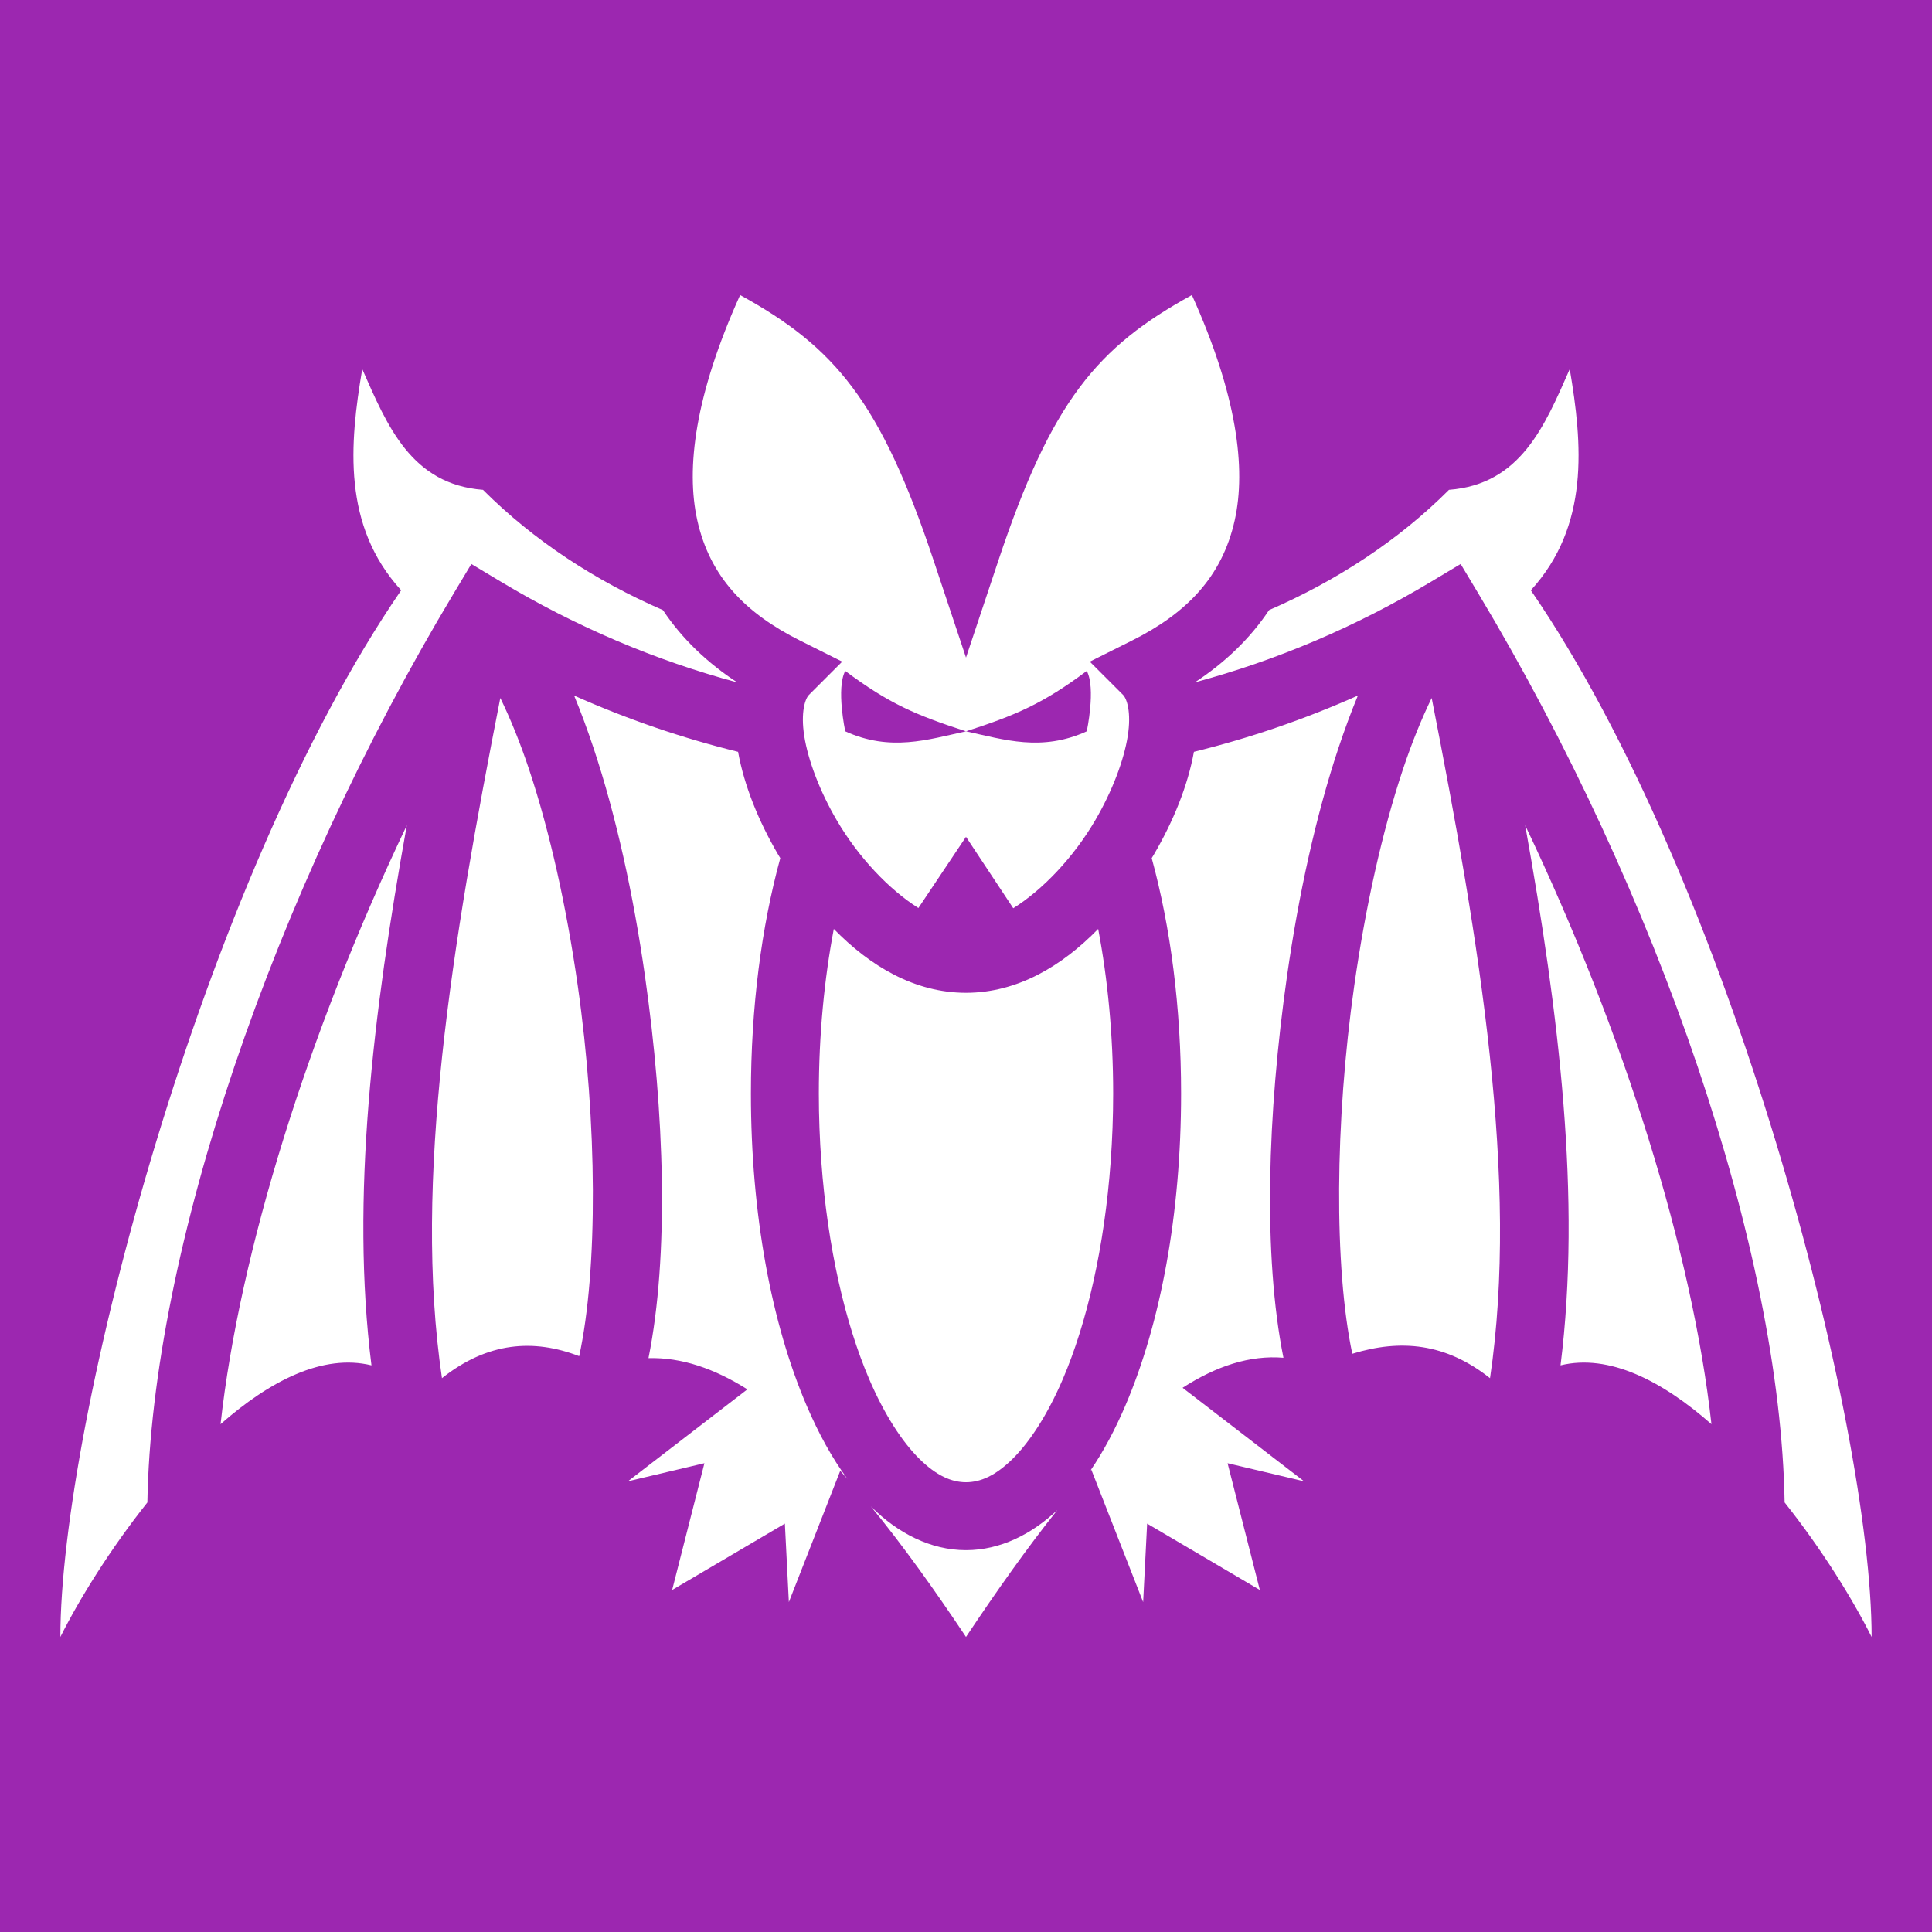
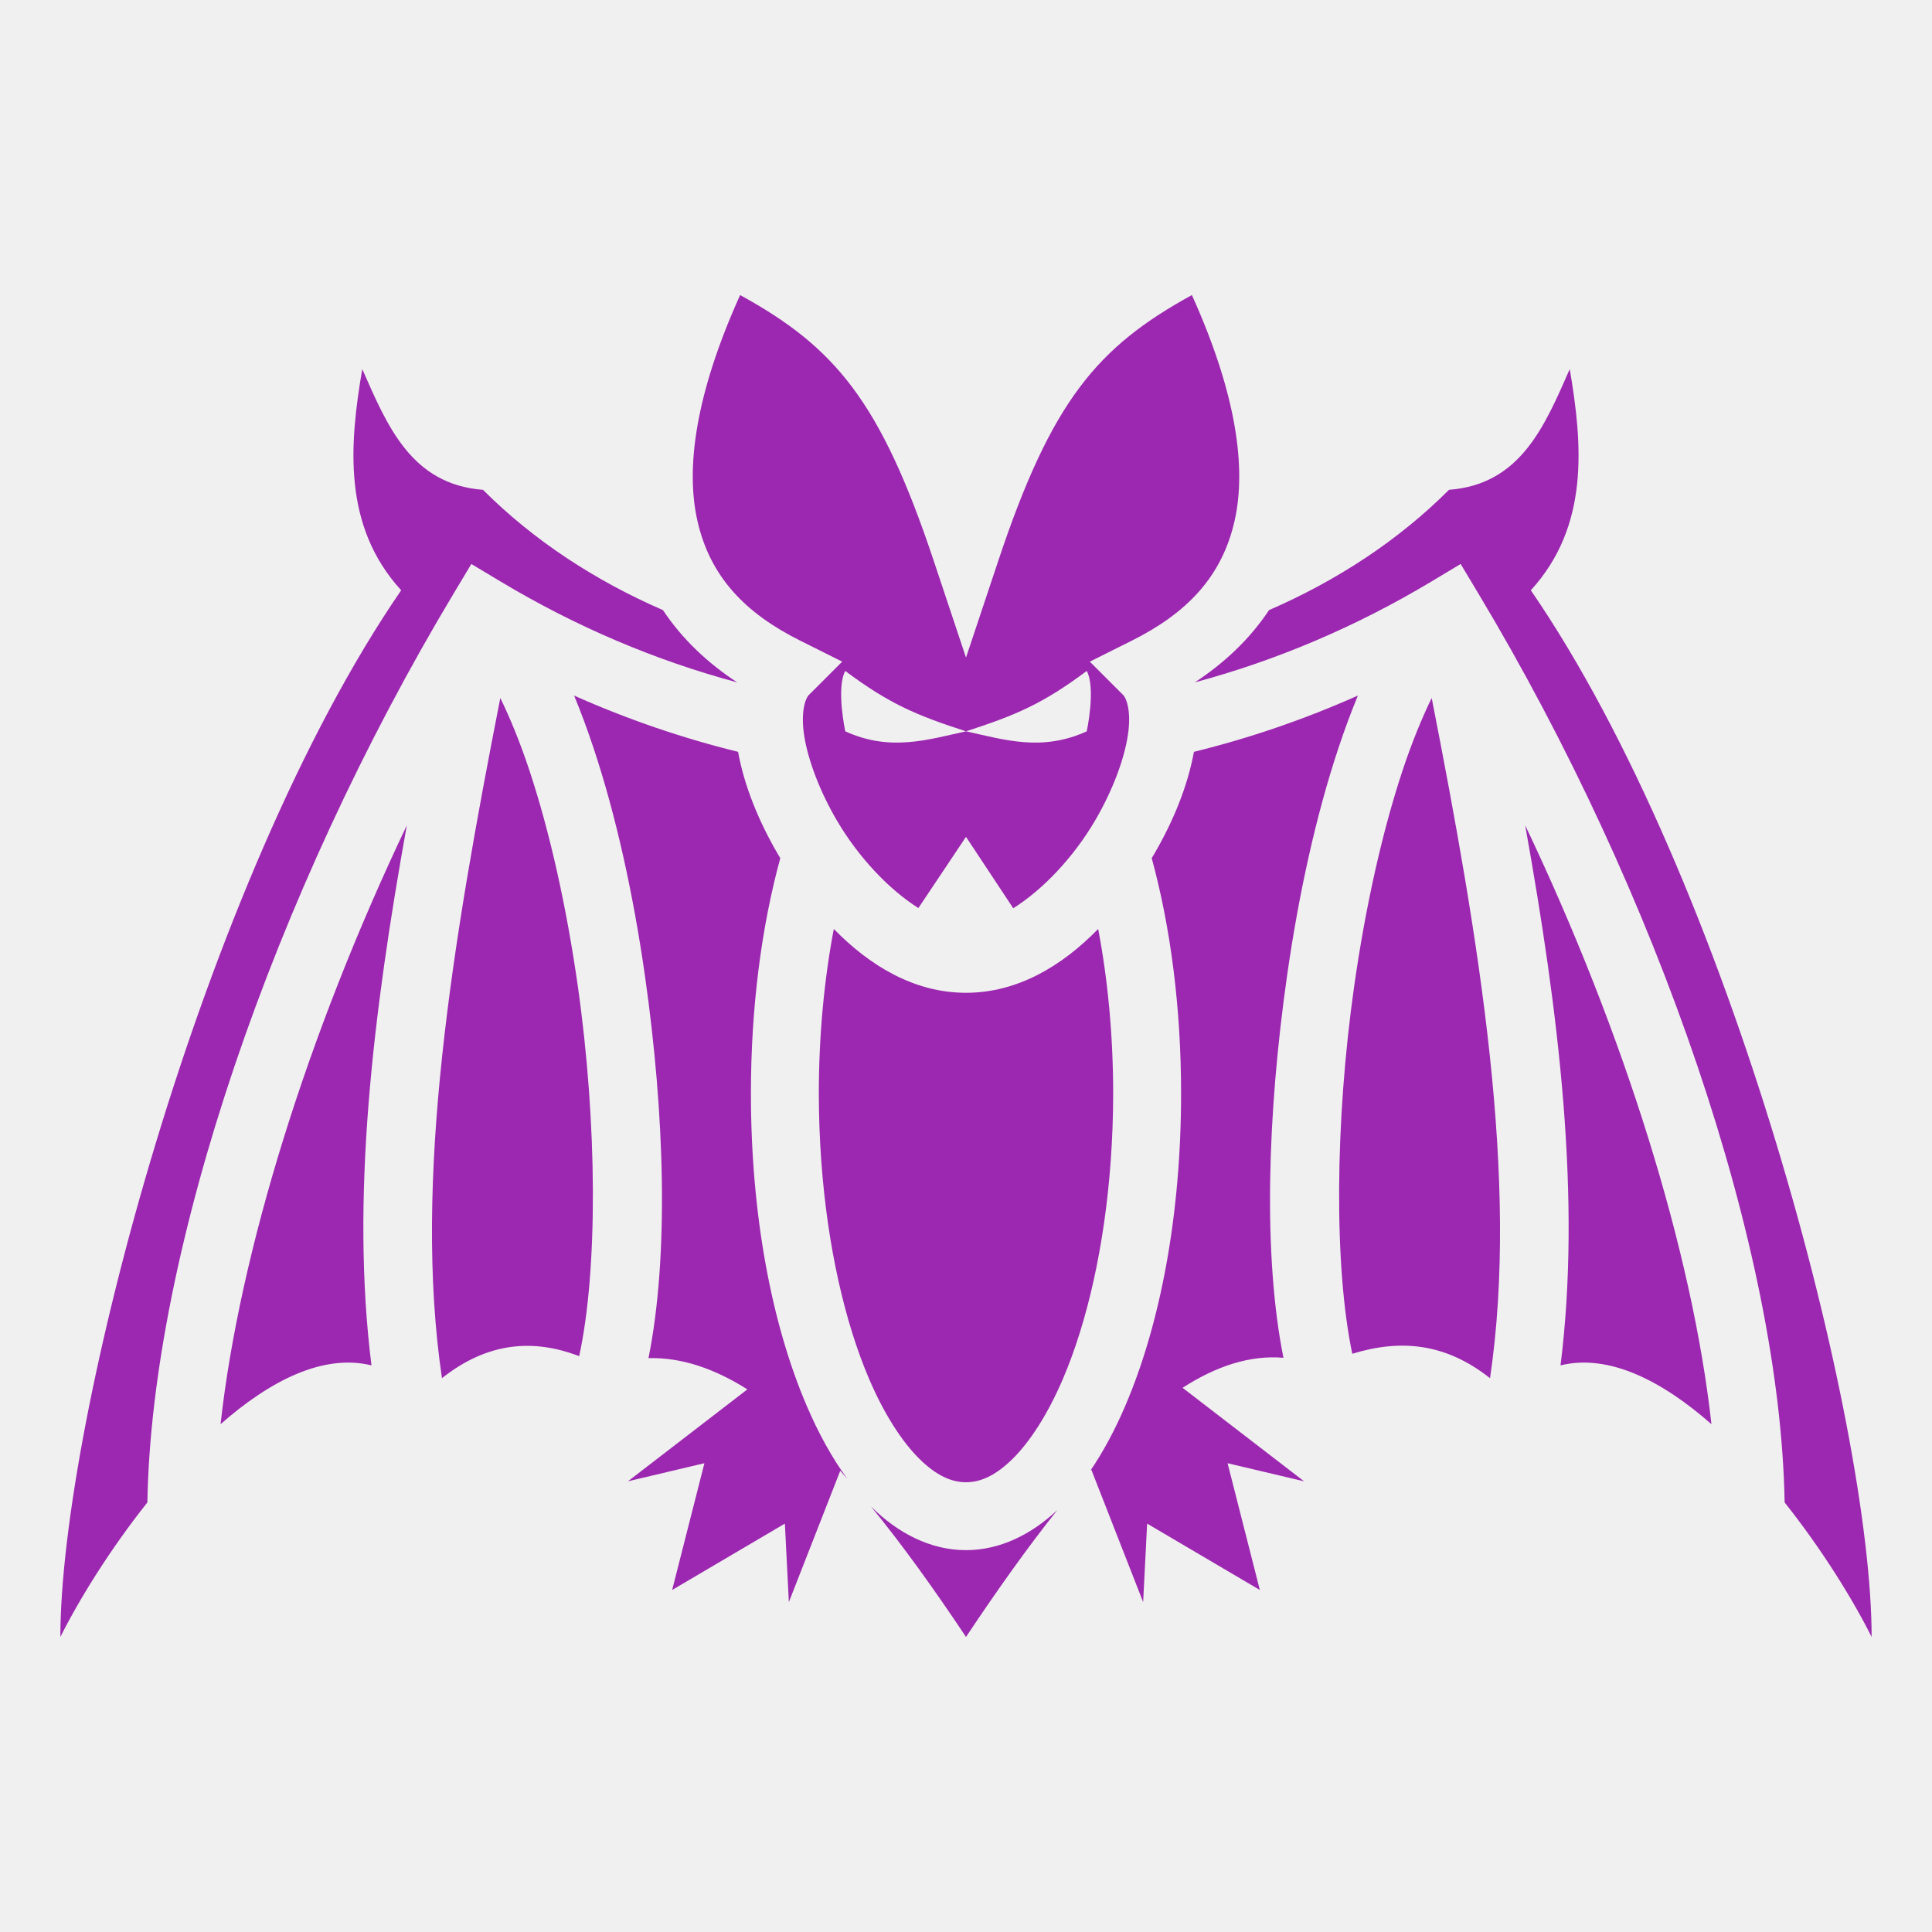
<svg xmlns="http://www.w3.org/2000/svg" viewBox="0 0 512 512" style="height: 512px; width: 512px;">
-   <path d="M0 0h512v512H0z" fill="#9c27b0" fill-opacity="1" />
-   <g class="" transform="translate(0,0)" style="touch-action: none;">
-     <path d="M196.14 78.192c-11.98 26.54-14.398 45.97-11.355 59.664 3.357 15.106 12.85 24.708 27.24 31.903l11.168 5.583-8.83 8.828c-.94.942-2.235 4.514-1.224 10.9 1.01 6.39 4.1 14.61 8.626 22.335 5.75 9.82 13.835 18.326 21.62 23.235L256 221.77l12.52 18.926c7.814-4.9 15.94-13.433 21.714-23.29 4.526-7.727 7.617-15.947 8.627-22.335 1.012-6.386-.282-9.958-1.223-10.9l-8.83-8.827 11.168-5.584c14.39-7.196 23.883-16.798 27.24-31.904 3.043-13.694.626-33.125-11.354-59.664-25.09 13.792-37.177 28.03-51.32 70.46L256 174.27l-8.54-25.617c-14.143-42.43-26.23-56.67-51.32-70.46zM96 97.808c-3.376 19.912-5.288 41.53 10.314 58.623C53.46 233.354 16 377.273 16 433.81c5.024-10.05 13.206-23.25 23.055-35.647 1.14-66.82 33.374-161.227 81.228-240.983l4.63-7.717 7.718 4.63c20.08 12.047 41.164 20.96 62.73 26.745-7.74-5.074-14.54-11.42-19.673-19.15-17.93-7.796-34.227-18.417-47.687-31.877-18.968-1.448-25.344-16.872-32-32zm320 0c-6.656 15.128-13.032 30.552-32 32-13.46 13.46-29.756 24.08-47.688 31.877-5.133 7.73-11.93 14.076-19.673 19.15 21.566-5.785 42.65-14.698 62.73-26.744l7.718-4.63 4.63 7.717c47.853 79.756 80.088 174.163 81.227 240.984 9.85 12.397 18.03 25.6 23.055 35.648 0-56.536-37.46-200.455-90.314-277.377 15.602-17.093 13.69-38.71 10.314-58.622zm-192 80c11.588 8.65 18.698 11.698 32 16 13.302-4.302 20.412-7.35 32-16 2.458 4.566 0 16 0 16-11.948 5.447-21.853 2.208-32 0-10.147 2.208-20.052 5.447-32 0 0 0-2.458-11.434 0-16zm-71.854 6.525c1.817 4.383 3.522 9.017 5.143 13.88 5.98 17.942 10.558 38.886 13.62 60.32 5.243 36.7 6.394 74.3.945 101.388 8.74-.234 17.477 2.767 26.21 8.274L166.41 392.56l20.268-4.795-8.55 33.595L208 403.77l1.057 20.8 13.615-34.794c.632.695 1.264 1.432 1.896 2.145-4.088-5.556-7.65-12.068-10.78-19.37-9.34-21.792-14.788-50.772-14.788-82.742 0-22.842 2.793-44.14 7.787-62.397-.18-.302-.375-.603-.553-.907-5.21-8.898-9-18.256-10.636-27.26-14.738-3.625-29.273-8.592-43.452-14.91zm207.708 0c-14.18 6.318-28.714 11.285-43.452 14.91-1.637 9.004-5.425 18.362-10.636 27.26-.178.304-.372.605-.553.908C310.207 245.67 313 266.967 313 289.81c0 31.97-5.448 60.95-14.787 82.742-2.734 6.378-5.807 12.136-9.262 17.2.085-.095.17-.198.253-.292l13.74 35.11L304 403.772l29.87 17.59-8.548-33.595 20.268 4.795-32.195-24.782c8.94-5.75 17.842-8.698 26.73-7.957-5.425-27.08-4.27-64.633.965-101.286 3.062-21.435 7.64-42.38 13.62-60.322 1.622-4.862 3.327-9.496 5.144-13.88zm-227.268.64c-12.714 64.79-23.21 127.977-15.46 180.256 12.15-9.62 24.292-10.477 36.362-5.83 4.968-22.784 4.842-61.64-.398-98.32-2.938-20.563-7.36-40.62-12.88-57.177-2.344-7.035-4.942-13.425-7.624-18.93zm246.828 0c-2.682 5.505-5.28 11.895-7.625 18.93-5.52 16.557-9.942 36.614-12.88 57.178-5.19 36.34-5.364 74.816-.537 97.683 12.897-3.96 24.765-2.81 36.5 6.468 7.75-52.28-2.745-115.467-15.46-180.256zm-271.6 33.74c-26.35 55.316-44.32 113.17-49.365 158.712 13.07-11.5 27.16-18.727 39.995-15.59-5.553-44.21.388-93.13 9.368-143.123zm296.374 0c8.98 49.993 14.92 98.912 9.367 143.122 12.835-3.137 26.925 4.09 39.996 15.59-5.044-45.542-23.014-103.396-49.363-158.713zm-183.22 27.466c-2.517 13.256-3.968 28.045-3.968 43.628 0 6.126.233 12.123.656 17.963 1.642 22.645 6.29 42.786 12.676 57.688 4.017 9.372 8.73 16.627 13.307 21.143 4.575 4.517 8.57 6.208 12.36 6.208 3.79 0 7.785-1.69 12.36-6.207 4.577-4.515 9.29-11.77 13.308-21.142 6.386-14.902 11.034-35.043 12.676-57.687.423-5.84.656-11.836.656-17.962 0-15.583-1.45-30.372-3.97-43.63-9.624 9.87-21.444 16.92-35.03 16.92-13.586 0-25.406-7.05-35.03-16.92zm9.805 153.007c8.413 10.265 16.82 22.012 25.227 34.62 8.136-12.204 16.2-23.596 24.207-33.636-6.772 6.394-15.1 10.638-24.207 10.638-9.465 0-18.096-4.578-25.006-11.397-.074-.072-.147-.15-.22-.223z" fill="#fff" fill-opacity="1" />
-   </g>
+   <path d="M196.14 78.192c-11.98 26.54-14.398 45.97-11.355 59.664 3.357 15.106 12.85 24.708 27.24 31.903l11.168 5.583-8.83 8.828c-.94.942-2.235 4.514-1.224 10.9 1.01 6.39 4.1 14.61 8.626 22.335 5.75 9.82 13.835 18.326 21.62 23.235L256 221.77l12.52 18.926c7.814-4.9 15.94-13.433 21.714-23.29 4.526-7.727 7.617-15.947 8.627-22.335 1.012-6.386-.282-9.958-1.223-10.9l-8.83-8.827 11.168-5.584c14.39-7.196 23.883-16.798 27.24-31.904 3.043-13.694.626-33.125-11.354-59.664-25.09 13.792-37.177 28.03-51.32 70.46L256 174.27l-8.54-25.617c-14.143-42.43-26.23-56.67-51.32-70.46zM96 97.808c-3.376 19.912-5.288 41.53 10.314 58.623C53.46 233.354 16 377.273 16 433.81c5.024-10.05 13.206-23.25 23.055-35.647 1.14-66.82 33.374-161.227 81.228-240.983l4.63-7.717 7.718 4.63c20.08 12.047 41.164 20.96 62.73 26.745-7.74-5.074-14.54-11.42-19.673-19.15-17.93-7.796-34.227-18.417-47.687-31.877-18.968-1.448-25.344-16.872-32-32zm320 0c-6.656 15.128-13.032 30.552-32 32-13.46 13.46-29.756 24.08-47.688 31.877-5.133 7.73-11.93 14.076-19.673 19.15 21.566-5.785 42.65-14.698 62.73-26.744l7.718-4.63 4.63 7.717c47.853 79.756 80.088 174.163 81.227 240.984 9.85 12.397 18.03 25.6 23.055 35.648 0-56.536-37.46-200.455-90.314-277.377 15.602-17.093 13.69-38.71 10.314-58.622zm-192 80c11.588 8.65 18.698 11.698 32 16 13.302-4.302 20.412-7.35 32-16 2.458 4.566 0 16 0 16-11.948 5.447-21.853 2.208-32 0-10.147 2.208-20.052 5.447-32 0 0 0-2.458-11.434 0-16zm-71.854 6.525c1.817 4.383 3.522 9.017 5.143 13.88 5.98 17.942 10.558 38.886 13.62 60.32 5.243 36.7 6.394 74.3.945 101.388 8.74-.234 17.477 2.767 26.21 8.274L166.41 392.56l20.268-4.795-8.55 33.595L208 403.77l1.057 20.8 13.615-34.794c.632.695 1.264 1.432 1.896 2.145-4.088-5.556-7.65-12.068-10.78-19.37-9.34-21.792-14.788-50.772-14.788-82.742 0-22.842 2.793-44.14 7.787-62.397-.18-.302-.375-.603-.553-.907-5.21-8.898-9-18.256-10.636-27.26-14.738-3.625-29.273-8.592-43.452-14.91zm207.708 0c-14.18 6.318-28.714 11.285-43.452 14.91-1.637 9.004-5.425 18.362-10.636 27.26-.178.304-.372.605-.553.908C310.207 245.67 313 266.967 313 289.81c0 31.97-5.448 60.95-14.787 82.742-2.734 6.378-5.807 12.136-9.262 17.2.085-.095.17-.198.253-.292l13.74 35.11L304 403.772l29.87 17.59-8.548-33.595 20.268 4.795-32.195-24.782c8.94-5.75 17.842-8.698 26.73-7.957-5.425-27.08-4.27-64.633.965-101.286 3.062-21.435 7.64-42.38 13.62-60.322 1.622-4.862 3.327-9.496 5.144-13.88zm-227.268.64c-12.714 64.79-23.21 127.977-15.46 180.256 12.15-9.62 24.292-10.477 36.362-5.83 4.968-22.784 4.842-61.64-.398-98.32-2.938-20.563-7.36-40.62-12.88-57.177-2.344-7.035-4.942-13.425-7.624-18.93zm246.828 0c-2.682 5.505-5.28 11.895-7.625 18.93-5.52 16.557-9.942 36.614-12.88 57.178-5.19 36.34-5.364 74.816-.537 97.683 12.897-3.96 24.765-2.81 36.5 6.468 7.75-52.28-2.745-115.467-15.46-180.256zm-271.6 33.74c-26.35 55.316-44.32 113.17-49.365 158.712 13.07-11.5 27.16-18.727 39.995-15.59-5.553-44.21.388-93.13 9.368-143.123zm296.374 0c8.98 49.993 14.92 98.912 9.367 143.122 12.835-3.137 26.925 4.09 39.996 15.59-5.044-45.542-23.014-103.396-49.363-158.713zm-183.22 27.466c-2.517 13.256-3.968 28.045-3.968 43.628 0 6.126.233 12.123.656 17.963 1.642 22.645 6.29 42.786 12.676 57.688 4.017 9.372 8.73 16.627 13.307 21.143 4.575 4.517 8.57 6.208 12.36 6.208 3.79 0 7.785-1.69 12.36-6.207 4.577-4.515 9.29-11.77 13.308-21.142 6.386-14.902 11.034-35.043 12.676-57.687.423-5.84.656-11.836.656-17.962 0-15.583-1.45-30.372-3.97-43.63-9.624 9.87-21.444 16.92-35.03 16.92-13.586 0-25.406-7.05-35.03-16.92zm9.805 153.007c8.413 10.265 16.82 22.012 25.227 34.62 8.136-12.204 16.2-23.596 24.207-33.636-6.772 6.394-15.1 10.638-24.207 10.638-9.465 0-18.096-4.578-25.006-11.397-.074-.072-.147-.15-.22-.223z" fill="#9c27b0" />
</svg>
